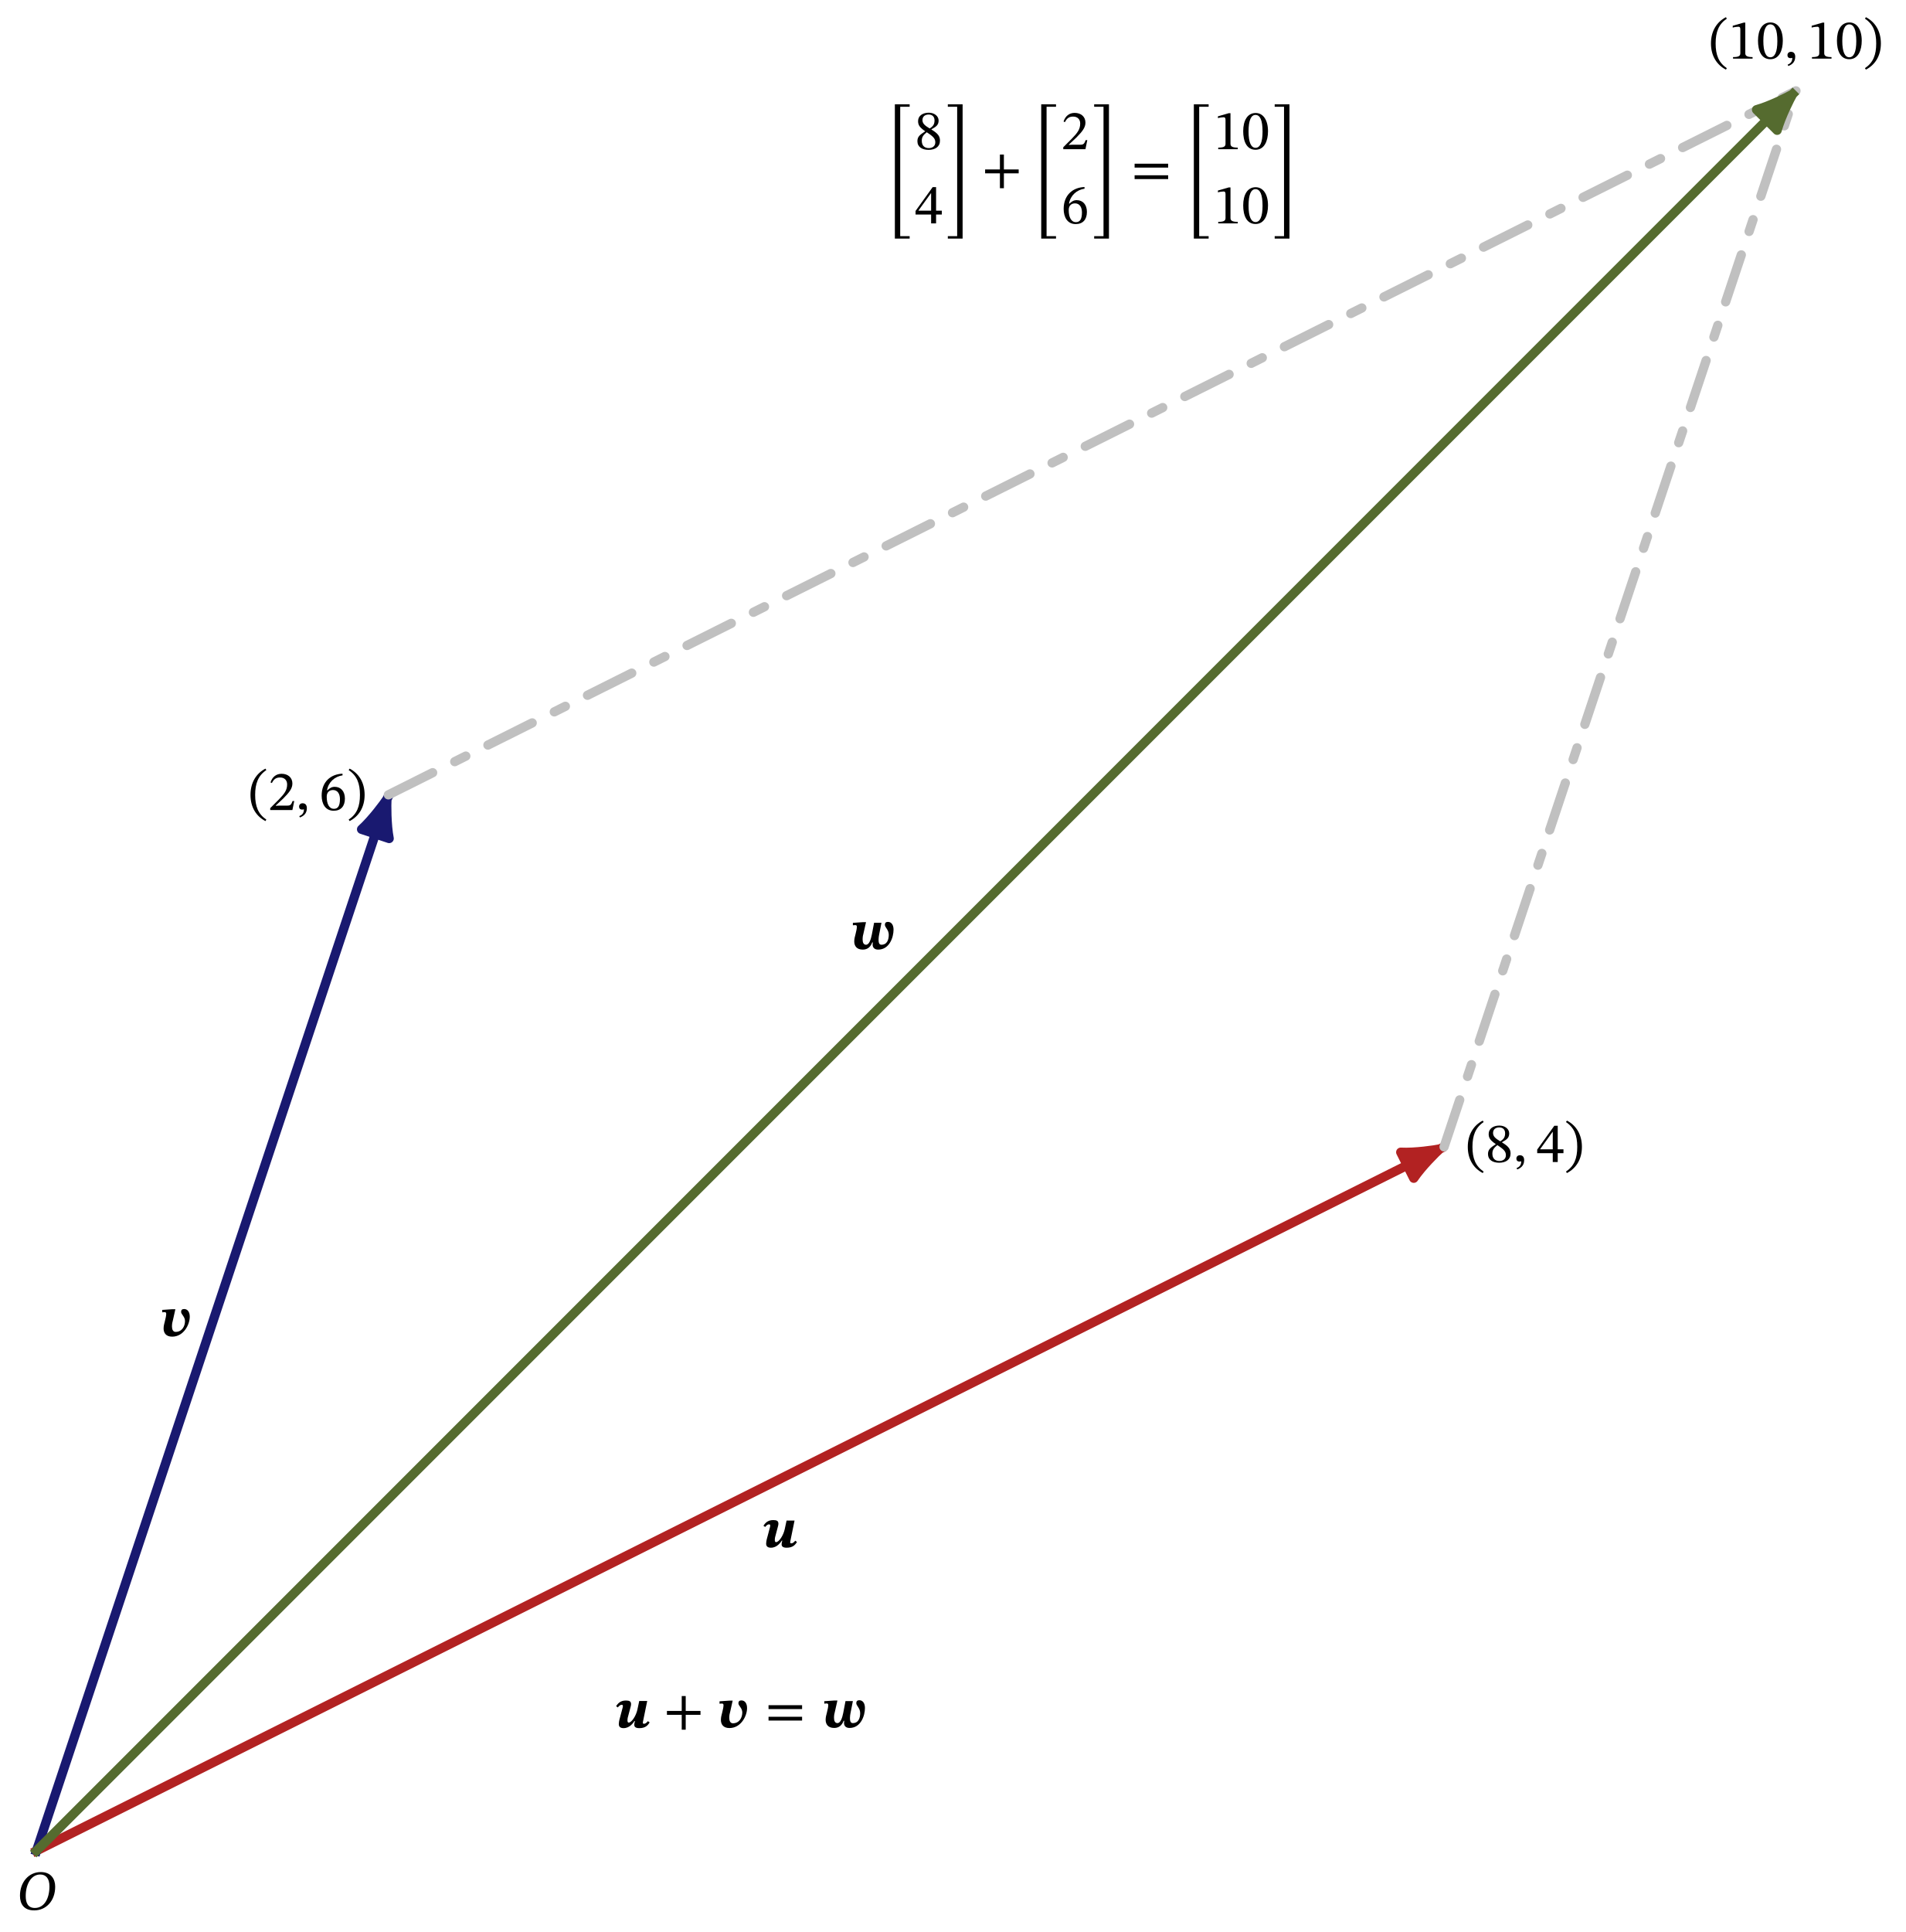
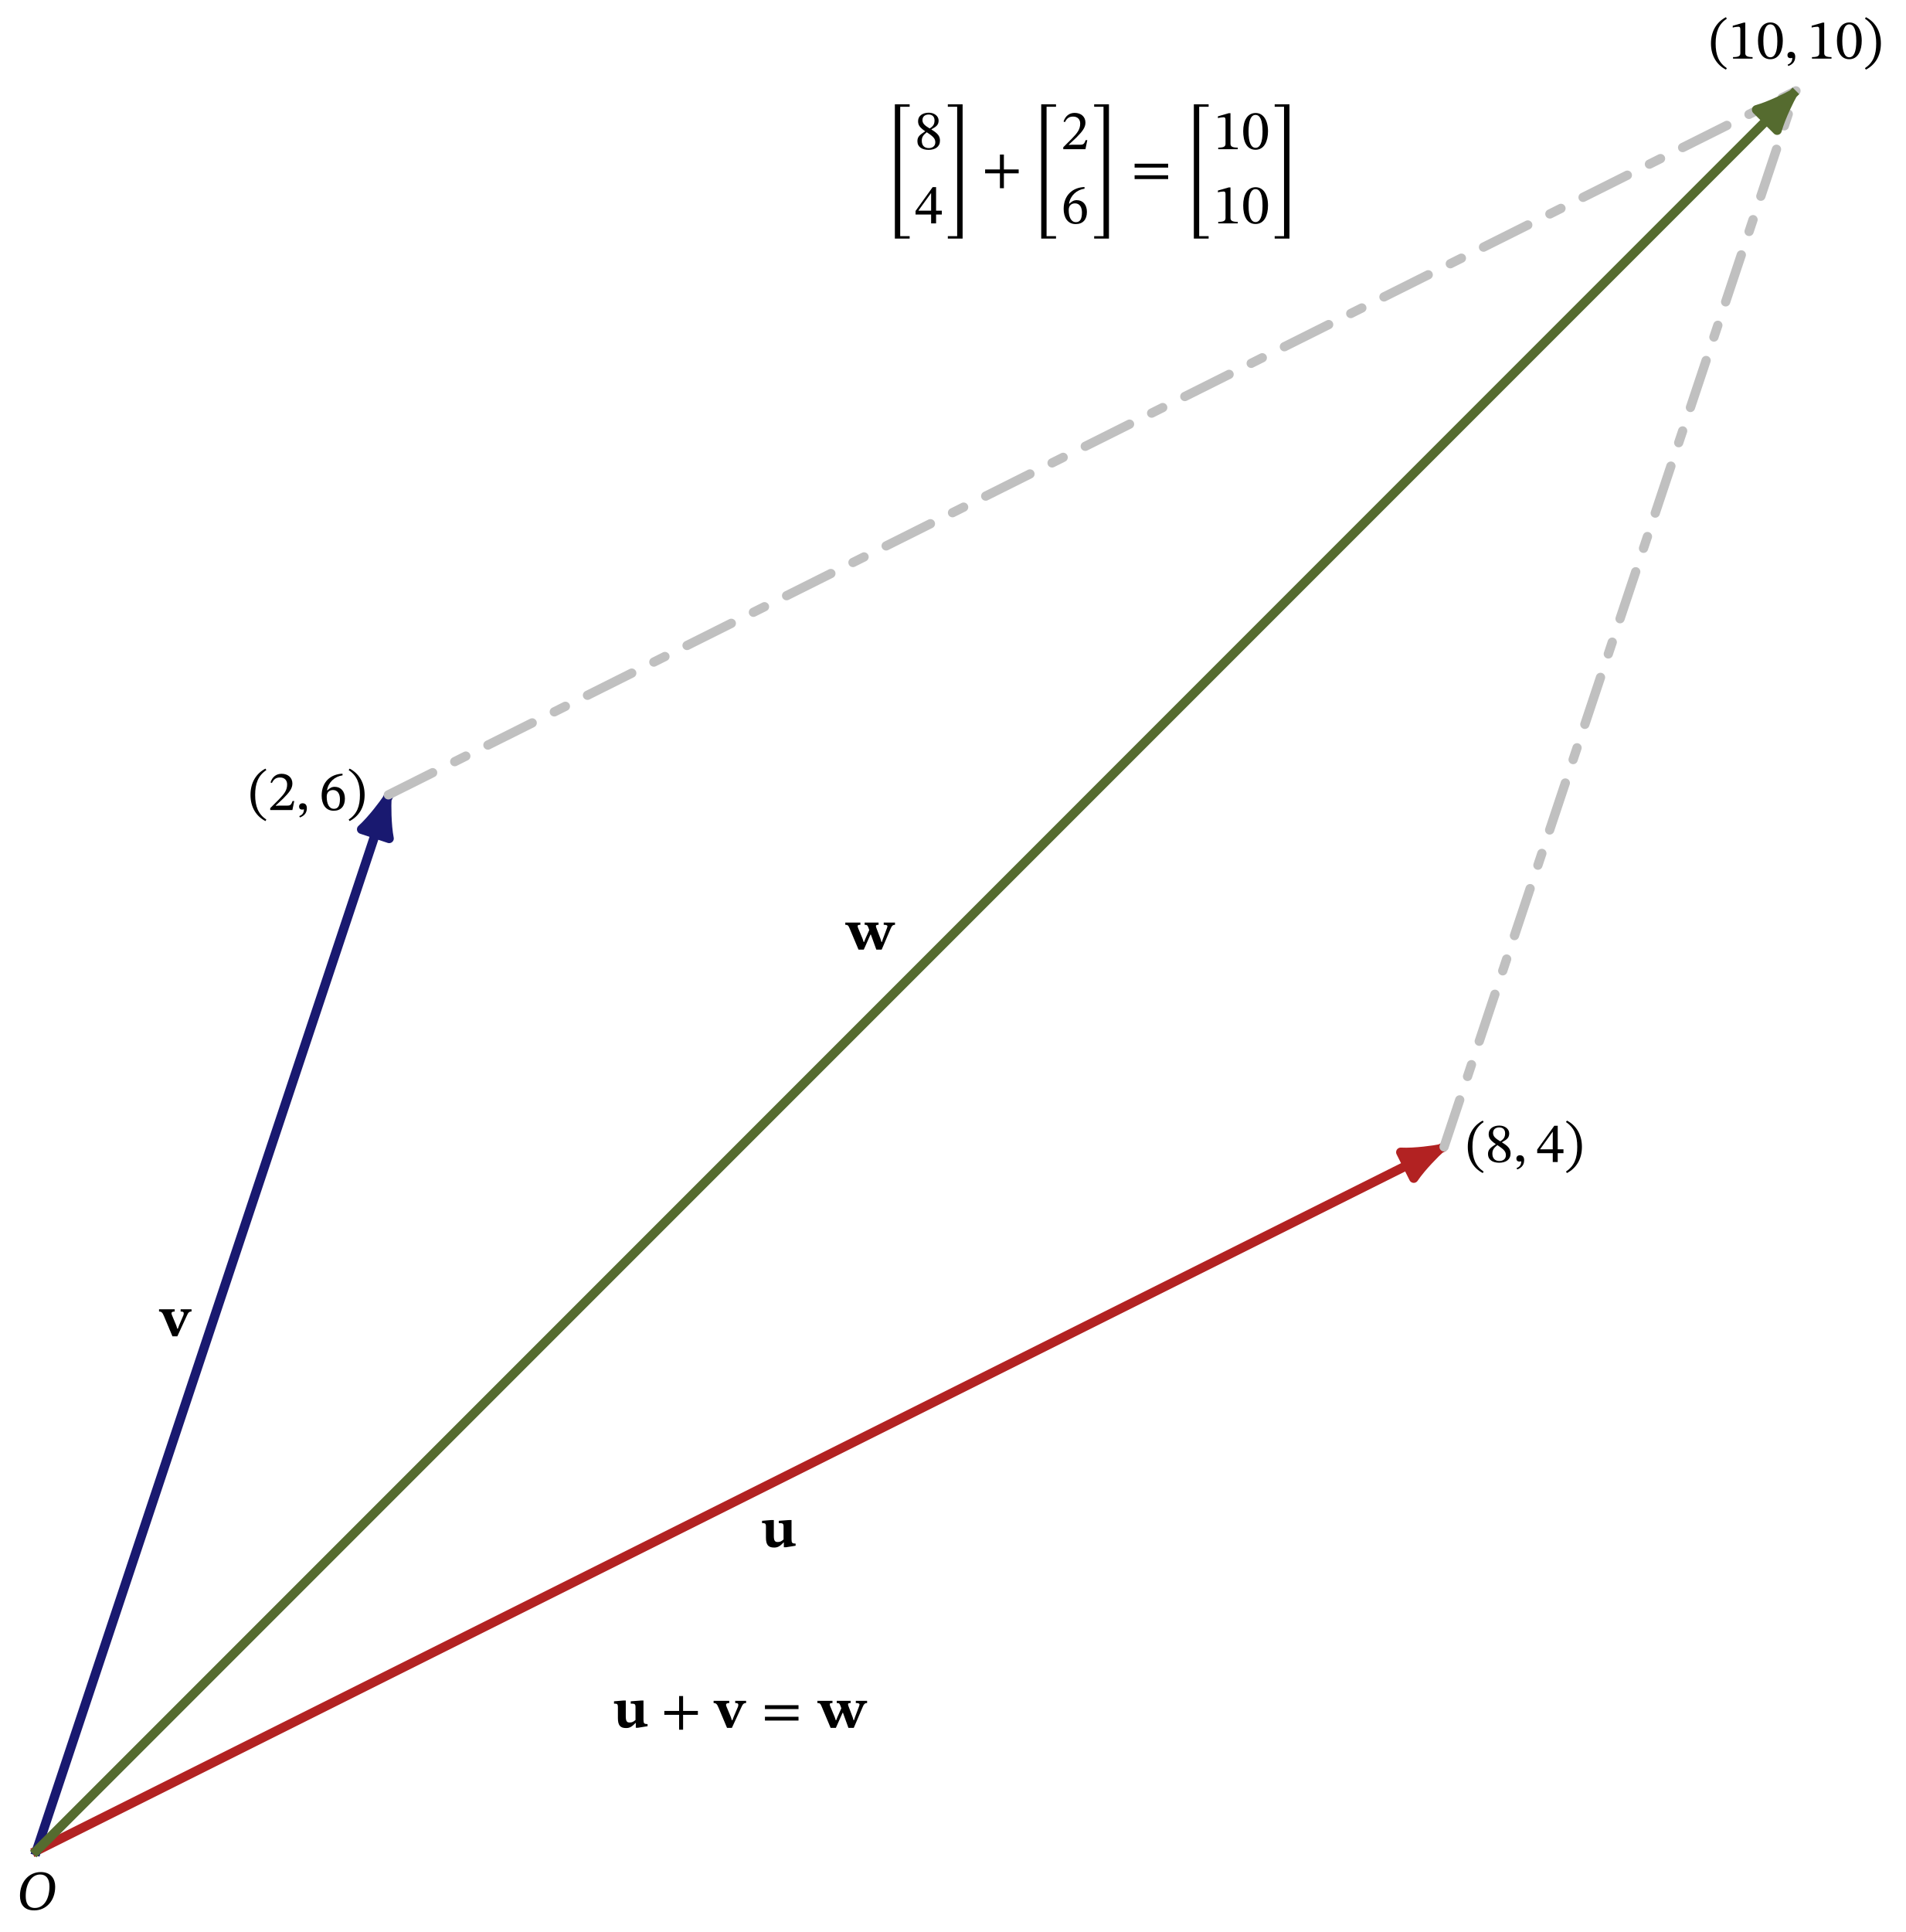
<svg xmlns="http://www.w3.org/2000/svg" xmlns:xlink="http://www.w3.org/1999/xlink" width="306.11" height="310.282" viewBox="0 0 306.11 310.282">
  <defs>
    <g>
      <g id="glyph-0-0">
        <path d="M 6.203 -3.703 C 6.203 -4.938 5.531 -6.047 3.891 -6.047 C 1.938 -6.047 0.547 -4.406 0.547 -2.25 C 0.547 -0.922 1.172 0.109 2.828 0.109 C 4.734 0.109 6.203 -1.406 6.203 -3.703 Z M 5.281 -3.75 C 5.281 -1.734 4.406 -0.281 2.938 -0.281 C 1.812 -0.281 1.469 -1.125 1.469 -2.203 C 1.469 -4.109 2.359 -5.656 3.797 -5.656 C 4.719 -5.656 5.281 -5.016 5.281 -3.75 Z M 5.281 -3.75 " />
      </g>
      <g id="glyph-0-1">
        <path d="M 0.406 -2.438 C 0.406 -0.422 1.359 1.016 2.812 1.766 L 2.953 1.531 C 1.641 0.641 1.156 -0.594 1.156 -2.438 C 1.156 -4.281 1.641 -5.531 2.953 -6.422 L 2.812 -6.656 C 1.359 -5.906 0.406 -4.453 0.406 -2.438 Z M 0.406 -2.438 " />
      </g>
      <g id="glyph-0-2">
        <path d="M 4.047 -1.359 C 4.047 -2.078 3.734 -2.516 2.672 -3.156 L 2.672 -3.188 C 3.516 -3.641 3.828 -3.938 3.828 -4.609 C 3.828 -5.312 3.141 -5.859 2.25 -5.859 C 1.25 -5.859 0.531 -5.344 0.531 -4.516 C 0.531 -3.906 0.734 -3.531 1.656 -2.891 L 1.656 -2.859 C 0.812 -2.297 0.422 -2.016 0.422 -1.281 C 0.422 -0.359 1.172 0.109 2.219 0.109 C 3.297 0.109 4.047 -0.406 4.047 -1.359 Z M 1.922 -2.719 C 3.016 -2.016 3.297 -1.672 3.297 -1.094 C 3.297 -0.484 2.828 -0.172 2.266 -0.172 C 1.578 -0.172 1.125 -0.547 1.125 -1.359 C 1.125 -1.984 1.406 -2.297 1.922 -2.719 Z M 3.172 -4.625 C 3.172 -4.047 2.984 -3.688 2.391 -3.328 C 1.578 -3.812 1.234 -4.141 1.234 -4.672 C 1.234 -5.234 1.625 -5.562 2.234 -5.562 C 2.812 -5.562 3.172 -5.219 3.172 -4.625 Z M 3.172 -4.625 " />
      </g>
      <g id="glyph-0-3">
        <path d="M 0.641 1.188 C 1 1.031 1.75 0.719 1.75 -0.297 C 1.75 -0.797 1.516 -1.094 1.062 -1.094 C 0.703 -1.094 0.5 -0.844 0.5 -0.562 C 0.5 -0.297 0.641 -0.078 1 -0.078 C 1.094 -0.078 1.172 -0.094 1.281 -0.125 C 1.281 0.609 0.859 0.828 0.531 0.969 Z M 0.641 1.188 " />
      </g>
      <g id="glyph-0-4">
        <path d="M 4.344 -1.422 L 4.344 -2.047 L 3.422 -2.047 L 3.422 -5.828 L 2.875 -5.828 L 0.125 -2 L 0.125 -1.422 L 2.625 -1.422 L 2.625 0 L 3.422 0 L 3.422 -1.422 Z M 2.625 -2.047 L 0.609 -2.047 L 0.609 -2.094 L 2.594 -4.844 L 2.625 -4.844 Z M 2.625 -2.047 " />
      </g>
      <g id="glyph-0-5">
        <path d="M 2.828 -2.438 C 2.828 -4.453 1.875 -5.906 0.422 -6.656 L 0.266 -6.422 C 1.594 -5.531 2.078 -4.281 2.078 -2.438 C 2.078 -0.594 1.594 0.641 0.266 1.531 L 0.422 1.766 C 1.875 1.016 2.828 -0.422 2.828 -2.438 Z M 2.828 -2.438 " />
      </g>
      <g id="glyph-0-6">
-         <path d="M 0.594 -3.219 C 0.734 -3.391 0.938 -3.641 1.219 -3.641 C 1.344 -3.641 1.406 -3.578 1.406 -3.469 C 1.406 -3.344 1.375 -3.219 1.375 -3.219 L 0.844 -1.219 C 0.812 -1.094 0.75 -0.781 0.75 -0.547 C 0.75 -0.219 0.891 0.109 1.516 0.109 C 2.484 0.109 3.047 -0.703 3.266 -1.031 L 3.344 -1.031 C 3.281 -0.812 3.234 -0.609 3.234 -0.453 C 3.234 -0.109 3.422 0.109 4.047 0.109 C 5.016 0.109 5.406 -0.328 5.703 -0.812 L 5.422 -1.016 C 5.359 -0.938 5.109 -0.594 4.797 -0.594 C 4.656 -0.594 4.609 -0.672 4.609 -0.734 C 4.609 -0.875 4.672 -1.125 4.672 -1.125 L 5.312 -4.25 L 4.031 -4.25 L 3.734 -2.859 C 3.531 -1.906 2.828 -0.781 2.328 -0.781 C 2.188 -0.781 2.141 -0.953 2.141 -1.156 C 2.141 -1.328 2.172 -1.516 2.188 -1.578 L 2.656 -3.344 C 2.703 -3.5 2.719 -3.641 2.719 -3.75 C 2.719 -4.172 2.484 -4.328 1.891 -4.328 C 0.922 -4.328 0.562 -3.766 0.312 -3.422 Z M 0.594 -3.219 " />
+         <path d="M 2.031 0.094 C 2.641 0.094 2.969 -0.125 3.562 -0.734 L 3.594 -0.734 L 3.594 0.047 L 3.938 0.047 L 5.484 -0.203 L 5.484 -0.547 L 5.438 -0.547 C 4.953 -0.547 4.828 -0.656 4.828 -1.219 L 4.828 -4.328 L 4.469 -4.328 L 2.781 -4.203 L 2.781 -3.828 C 3.375 -3.828 3.547 -3.812 3.547 -3.281 L 3.547 -1.203 C 3.219 -0.922 3 -0.797 2.625 -0.797 C 2.234 -0.797 1.984 -0.906 1.984 -1.766 L 1.984 -4.328 L 1.594 -4.328 L 0.094 -4.203 L 0.094 -3.828 C 0.578 -3.828 0.719 -3.812 0.719 -3.25 L 0.719 -1.5 C 0.719 -0.312 1.125 0.094 2.031 0.094 Z M 2.031 0.094 " />
      </g>
      <g id="glyph-0-7">
        <path d="M 4.203 -1.453 L 3.938 -1.453 C 3.734 -0.906 3.609 -0.719 3.125 -0.719 L 1.875 -0.719 L 1.234 -0.688 L 1.234 -0.734 L 2.438 -1.859 C 3.391 -2.828 3.906 -3.453 3.906 -4.266 C 3.906 -5.219 3.188 -5.828 2.172 -5.828 C 1.297 -5.828 0.672 -5.312 0.391 -4.438 L 0.609 -4.344 C 0.953 -5.031 1.344 -5.234 1.938 -5.234 C 2.625 -5.234 3.062 -4.797 3.062 -4.125 C 3.062 -3.172 2.609 -2.609 1.719 -1.688 L 0.344 -0.312 L 0.344 0 L 3.906 0 Z M 4.203 -1.453 " />
      </g>
      <g id="glyph-0-8">
        <path d="M 3.75 -5.844 C 1.812 -5.766 0.406 -4.5 0.406 -2.328 C 0.406 -1 1 0.109 2.344 0.109 C 3.484 0.109 4.141 -0.609 4.141 -1.844 C 4.141 -3.016 3.484 -3.734 2.5 -3.734 C 2.031 -3.734 1.703 -3.531 1.328 -3.172 L 1.266 -3.188 C 1.5 -4.5 2.5 -5.391 3.766 -5.578 Z M 3.344 -1.766 C 3.344 -0.609 2.984 -0.203 2.375 -0.203 C 1.594 -0.203 1.219 -1.016 1.219 -2.141 C 1.219 -2.922 1.703 -3.219 2.234 -3.219 C 2.984 -3.219 3.344 -2.578 3.344 -1.766 Z M 3.344 -1.766 " />
      </g>
      <g id="glyph-0-9">
-         <path d="M 2.078 -4.312 L 0.484 -4.203 L 0.484 -3.812 C 0.484 -3.812 0.719 -3.844 0.875 -3.844 C 1.078 -3.844 1.125 -3.719 1.125 -3.562 C 1.125 -3.391 1.078 -3.172 1.062 -3.062 L 0.906 -2.375 C 0.812 -2 0.703 -1.656 0.703 -1.219 C 0.703 -0.531 1.062 0.094 2.078 0.094 C 3.938 0.094 4.906 -1.859 4.906 -3.109 C 4.906 -3.875 4.547 -4.344 4 -4.344 C 3.688 -4.344 3.516 -4.203 3.516 -3.891 C 3.516 -3.469 4.141 -3.141 4.141 -2.406 C 4.141 -1.578 3.656 -0.672 2.641 -0.672 C 2.203 -0.672 2.047 -1.078 2.047 -1.547 C 2.047 -1.953 2.109 -2.25 2.203 -2.562 L 2.594 -4.312 Z M 2.078 -4.312 " />
+         <path d="M 2.891 0.062 L 4.422 -3.266 C 4.641 -3.766 4.797 -3.922 5.172 -3.922 L 5.172 -4.281 L 3.422 -4.281 L 3.422 -3.922 C 3.766 -3.922 3.922 -3.859 3.922 -3.656 C 3.922 -3.469 3.875 -3.344 3.875 -3.344 L 3.188 -1.734 L 2.969 -1.156 L 2.891 -1.156 L 2.703 -1.719 L 2.047 -3.297 C 1.984 -3.422 1.953 -3.562 1.953 -3.656 C 1.953 -3.812 2.094 -3.922 2.469 -3.922 L 2.469 -4.281 L -0.047 -4.281 L -0.047 -3.922 C 0.312 -3.922 0.5 -3.797 0.75 -3.172 L 2.109 0.062 Z M 2.891 0.062 " />
      </g>
      <g id="glyph-0-10">
        <path d="M 3.859 0 L 3.859 -0.25 C 3.016 -0.25 2.688 -0.422 2.688 -0.859 L 2.688 -5.781 L 2.422 -5.781 L 0.672 -5.281 L 0.672 -4.984 C 0.953 -5.078 1.406 -5.125 1.594 -5.125 C 1.812 -5.125 1.891 -5 1.891 -4.688 L 1.891 -0.859 C 1.891 -0.406 1.578 -0.25 0.719 -0.25 L 0.719 0 Z M 3.859 0 " />
      </g>
      <g id="glyph-0-11">
        <path d="M 4.234 -2.875 C 4.234 -4.734 3.422 -5.812 2.25 -5.812 C 0.938 -5.812 0.25 -4.609 0.25 -2.891 C 0.25 -1.297 0.781 0.094 2.234 0.094 C 3.656 0.094 4.234 -1.328 4.234 -2.875 Z M 3.359 -2.812 C 3.359 -1.078 2.953 -0.219 2.234 -0.219 C 1.516 -0.219 1.109 -1.094 1.109 -2.844 C 1.109 -4.641 1.516 -5.5 2.219 -5.5 C 2.969 -5.5 3.359 -4.656 3.359 -2.812 Z M 3.359 -2.812 " />
      </g>
      <g id="glyph-0-12">
-         <path d="M 3.891 -4.234 L 3.531 -2.344 C 3.375 -1.562 3.109 -0.703 2.594 -0.703 C 2.188 -0.703 2.047 -1.094 2.047 -1.562 C 2.047 -1.969 2.109 -2.266 2.203 -2.594 L 2.594 -4.328 L 2.078 -4.328 L 0.484 -4.219 L 0.484 -3.828 C 0.484 -3.828 0.719 -3.859 0.875 -3.859 C 1.078 -3.859 1.125 -3.734 1.125 -3.578 C 1.125 -3.406 1.078 -3.188 1.062 -3.078 L 0.906 -2.391 C 0.812 -2.016 0.703 -1.672 0.703 -1.234 C 0.703 -0.547 1.062 0.078 2.078 0.078 C 2.891 0.078 3.344 -0.406 3.594 -1.078 L 3.688 -1.078 C 3.672 -0.984 3.656 -0.844 3.656 -0.719 C 3.656 -0.297 3.906 0.078 4.547 0.078 C 6.344 0.078 7.016 -1.875 7.016 -3.125 C 7.016 -3.906 6.656 -4.375 6.109 -4.375 C 5.797 -4.375 5.625 -4.219 5.625 -3.906 C 5.625 -3.484 6.25 -3.109 6.25 -2.312 C 6.25 -1.547 6 -0.703 5.062 -0.703 C 4.672 -0.703 4.609 -1.109 4.609 -1.531 C 4.609 -1.812 4.656 -2.094 4.688 -2.266 L 5.078 -4.234 Z M 3.891 -4.234 " />
+         <path d="M 5.797 0.062 L 7.266 -3.375 C 7.438 -3.797 7.625 -3.922 7.938 -3.922 L 7.938 -4.281 L 6.125 -4.281 L 6.125 -3.922 C 6.469 -3.922 6.719 -3.875 6.719 -3.703 C 6.719 -3.594 6.688 -3.531 6.656 -3.422 L 6 -1.672 L 5.828 -1.156 L 5.766 -1.156 L 5.609 -1.672 L 4.969 -3.359 C 4.906 -3.516 4.875 -3.609 4.875 -3.734 C 4.875 -3.859 4.969 -3.922 5.297 -3.922 L 5.297 -4.281 L 3.062 -4.281 L 3.062 -3.922 C 3.469 -3.922 3.516 -3.859 3.703 -3.359 L 3.797 -3.078 L 3.172 -1.672 L 2.969 -1.156 L 2.906 -1.156 L 2.734 -1.672 L 2.031 -3.359 C 1.969 -3.516 1.938 -3.594 1.938 -3.734 C 1.938 -3.859 2.031 -3.922 2.375 -3.922 L 2.375 -4.281 L -0.047 -4.281 L -0.047 -3.922 C 0.344 -3.922 0.438 -3.844 0.641 -3.359 L 2.078 0.062 L 2.922 0.062 L 4 -2.359 L 4.062 -2.359 L 4.938 0.062 Z M 5.797 0.062 " />
      </g>
      <g id="glyph-0-13">
        <path d="M 3.422 8.344 L 3.422 7.953 L 1.906 7.953 L 1.906 -12.828 L 3.422 -12.828 L 3.422 -13.219 L 1.047 -13.219 L 1.047 8.344 Z M 3.422 8.344 " />
      </g>
      <g id="glyph-0-14">
        <path d="M 3.203 8.344 L 3.203 -13.219 L 0.828 -13.219 L 0.828 -12.828 L 2.328 -12.828 L 2.328 7.953 L 0.828 7.953 L 0.828 8.344 Z M 3.203 8.344 " />
      </g>
      <g id="glyph-0-15">
        <path d="M 5.953 -2.031 L 5.953 -2.656 L 3.578 -2.656 L 3.578 -5.047 L 2.938 -5.047 L 2.938 -2.656 L 0.562 -2.656 L 0.562 -2.031 L 2.938 -2.031 L 2.938 0.359 L 3.578 0.359 L 3.578 -2.031 Z M 5.953 -2.031 " />
      </g>
      <g id="glyph-0-16">
        <path d="M 5.953 -2.953 L 5.953 -3.578 L 0.562 -3.578 L 0.562 -2.953 Z M 5.953 -1.109 L 5.953 -1.719 L 0.562 -1.719 L 0.562 -1.109 Z M 5.953 -1.109 " />
      </g>
    </g>
    <clipPath id="clip-0">
      <path clip-rule="nonzero" d="M 0 166 L 248 166 L 248 309.473 L 0 309.473 Z M 0 166 " />
    </clipPath>
    <clipPath id="clip-1">
      <path clip-rule="nonzero" d="M 0 112 L 82 112 L 82 309.473 L 0 309.473 Z M 0 112 " />
    </clipPath>
    <clipPath id="clip-2">
      <path clip-rule="nonzero" d="M 41 0.094 L 305.223 0.094 L 305.223 149 L 41 149 Z M 41 0.094 " />
    </clipPath>
    <clipPath id="clip-3">
      <path clip-rule="nonzero" d="M 210 0.094 L 305.223 0.094 L 305.223 206 L 210 206 Z M 210 0.094 " />
    </clipPath>
    <clipPath id="clip-4">
      <path clip-rule="nonzero" d="M 0 0.094 L 305 0.094 L 305 309.473 L 0 309.473 Z M 0 0.094 " />
    </clipPath>
  </defs>
  <g fill="rgb(0%, 0%, 0%)" fill-opacity="1">
    <use xlink:href="#glyph-0-0" x="2.662" y="306.703" />
  </g>
  <g clip-path="url(#clip-0)">
    <path fill="none" stroke-width="1.494" stroke-linecap="square" stroke-linejoin="miter" stroke="rgb(69.8%, 13.199%, 13.199%)" stroke-opacity="1" stroke-miterlimit="10" d="M 0.001 -0.001 L 220.841 110.42 " transform="matrix(0.997101, 0, 0, -0.997101, 5.861957, 297.2409)" />
  </g>
  <path fill-rule="nonzero" fill="rgb(69.8%, 13.199%, 13.199%)" fill-opacity="1" stroke-width="1.494" stroke-linecap="square" stroke-linejoin="round" stroke="rgb(69.8%, 13.199%, 13.199%)" stroke-opacity="1" stroke-miterlimit="10" d="M 5.886 -0 C 5.162 0.182 1.987 1.218 0 2.343 L 0.002 -2.341 C 1.987 -1.218 5.164 -0.182 5.886 -0 Z M 5.886 -0 " transform="matrix(0.891767, -0.445874, -0.445874, -0.891767, 226.064, 187.1398)" />
  <g fill="rgb(0%, 0%, 0%)" fill-opacity="1">
    <use xlink:href="#glyph-0-1" x="235.384" y="186.627" />
    <use xlink:href="#glyph-0-2" x="238.615" y="186.627" />
    <use xlink:href="#glyph-0-3" x="243.096" y="186.627" />
  </g>
  <g fill="rgb(0%, 0%, 0%)" fill-opacity="1">
    <use xlink:href="#glyph-0-4" x="246.816" y="186.627" />
    <use xlink:href="#glyph-0-5" x="251.297" y="186.627" />
  </g>
  <g fill="rgb(0%, 0%, 0%)" fill-opacity="1">
-     <use xlink:href="#glyph-0-6" x="122.326" y="248.455" />
+     <use xlink:href="#glyph-0-6" x="122.326" y="248.446" />
  </g>
  <g clip-path="url(#clip-1)">
    <path fill="none" stroke-width="1.494" stroke-linecap="square" stroke-linejoin="miter" stroke="rgb(9.799%, 9.799%, 43.999%)" stroke-opacity="1" stroke-miterlimit="10" d="M 0.001 -0.001 L 54.597 163.79 " transform="matrix(0.997101, 0, 0, -0.997101, 5.861957, 297.2409)" />
  </g>
  <path fill-rule="nonzero" fill="rgb(9.799%, 9.799%, 43.999%)" fill-opacity="1" stroke-width="1.494" stroke-linecap="square" stroke-linejoin="round" stroke="rgb(9.799%, 9.799%, 43.999%)" stroke-opacity="1" stroke-miterlimit="10" d="M 5.886 -0 C 5.164 0.184 1.986 1.219 0.001 2.341 L 0.001 -2.342 C 1.985 -1.218 5.163 -0.184 5.886 -0 Z M 5.886 -0 " transform="matrix(0.315293, -0.94589, -0.94589, -0.315293, 60.29992, 133.9271)" />
  <g fill="rgb(0%, 0%, 0%)" fill-opacity="1">
    <use xlink:href="#glyph-0-1" x="39.833" y="130.099" />
    <use xlink:href="#glyph-0-7" x="43.065" y="130.099" />
    <use xlink:href="#glyph-0-3" x="47.545" y="130.099" />
  </g>
  <g fill="rgb(0%, 0%, 0%)" fill-opacity="1">
    <use xlink:href="#glyph-0-8" x="51.266" y="130.099" />
    <use xlink:href="#glyph-0-5" x="55.746" y="130.099" />
  </g>
  <g fill="rgb(0%, 0%, 0%)" fill-opacity="1">
-     <use xlink:href="#glyph-0-9" x="25.578" y="214.575" />
+     <use xlink:href="#glyph-0-9" x="25.596" y="214.556" />
  </g>
  <g clip-path="url(#clip-2)">
    <path fill="none" stroke-width="1.494" stroke-linecap="round" stroke-linejoin="miter" stroke="rgb(75.2%, 75.2%, 75.2%)" stroke-opacity="1" stroke-dasharray="7.97 3.985 1.993 3.985" stroke-miterlimit="10" d="M 56.693 170.082 L 283.468 283.469 " transform="matrix(0.997101, 0, 0, -0.997101, 5.861957, 297.2409)" />
  </g>
  <g clip-path="url(#clip-3)">
    <path fill="none" stroke-width="1.494" stroke-linecap="round" stroke-linejoin="miter" stroke="rgb(75.2%, 75.2%, 75.2%)" stroke-opacity="1" stroke-dasharray="7.97 3.985 1.993 3.985" stroke-miterlimit="10" d="M 226.776 113.386 L 283.468 283.469 " transform="matrix(0.997101, 0, 0, -0.997101, 5.861957, 297.2409)" />
  </g>
  <g clip-path="url(#clip-4)">
    <path fill="none" stroke-width="1.494" stroke-linecap="square" stroke-linejoin="miter" stroke="rgb(33.199%, 42%, 18.5%)" stroke-opacity="1" stroke-miterlimit="10" d="M 0.001 -0.001 L 278.778 278.78 " transform="matrix(0.997101, 0, 0, -0.997101, 5.861957, 297.2409)" />
  </g>
  <path fill-rule="nonzero" fill="rgb(33.199%, 42%, 18.5%)" fill-opacity="1" stroke-width="1.494" stroke-linecap="square" stroke-linejoin="round" stroke="rgb(33.199%, 42%, 18.5%)" stroke-opacity="1" stroke-miterlimit="10" d="M 5.885 0.001 C 5.162 0.181 1.988 1.217 -0.001 2.342 L 0.001 -2.343 C 1.985 -1.218 5.165 -0.182 5.885 0.001 Z M 5.885 0.001 " transform="matrix(0.70505, -0.70505, -0.70505, -0.70505, 283.8317, 19.27114)" />
  <g fill="rgb(0%, 0%, 0%)" fill-opacity="1">
    <use xlink:href="#glyph-0-1" x="274.449" y="9.417" />
    <use xlink:href="#glyph-0-10" x="277.681" y="9.417" />
    <use xlink:href="#glyph-0-11" x="282.161" y="9.417" />
    <use xlink:href="#glyph-0-3" x="286.642" y="9.417" />
  </g>
  <g fill="rgb(0%, 0%, 0%)" fill-opacity="1">
    <use xlink:href="#glyph-0-10" x="290.362" y="9.417" />
    <use xlink:href="#glyph-0-11" x="294.843" y="9.417" />
    <use xlink:href="#glyph-0-5" x="299.323" y="9.417" />
  </g>
  <g fill="rgb(0%, 0%, 0%)" fill-opacity="1">
-     <use xlink:href="#glyph-0-12" x="136.526" y="152.43" />
+     <use xlink:href="#glyph-0-12" x="135.838" y="152.449" />
  </g>
  <g fill="rgb(0%, 0%, 0%)" fill-opacity="1">
    <use xlink:href="#glyph-0-13" x="142.707" y="29.974" />
  </g>
  <g fill="rgb(0%, 0%, 0%)" fill-opacity="1">
    <use xlink:href="#glyph-0-2" x="146.953" y="23.958" />
  </g>
  <g fill="rgb(0%, 0%, 0%)" fill-opacity="1">
    <use xlink:href="#glyph-0-4" x="146.953" y="35.879" />
  </g>
  <g fill="rgb(0%, 0%, 0%)" fill-opacity="1">
    <use xlink:href="#glyph-0-14" x="151.434" y="29.974" />
  </g>
  <g fill="rgb(0%, 0%, 0%)" fill-opacity="1">
    <use xlink:href="#glyph-0-15" x="157.691" y="29.869" />
  </g>
  <g fill="rgb(0%, 0%, 0%)" fill-opacity="1">
    <use xlink:href="#glyph-0-13" x="166.219" y="29.974" />
  </g>
  <g fill="rgb(0%, 0%, 0%)" fill-opacity="1">
    <use xlink:href="#glyph-0-7" x="170.464" y="23.958" />
  </g>
  <g fill="rgb(0%, 0%, 0%)" fill-opacity="1">
    <use xlink:href="#glyph-0-8" x="170.464" y="35.879" />
  </g>
  <g fill="rgb(0%, 0%, 0%)" fill-opacity="1">
    <use xlink:href="#glyph-0-14" x="174.944" y="29.974" />
  </g>
  <g fill="rgb(0%, 0%, 0%)" fill-opacity="1">
    <use xlink:href="#glyph-0-16" x="181.705" y="29.869" />
  </g>
  <g fill="rgb(0%, 0%, 0%)" fill-opacity="1">
    <use xlink:href="#glyph-0-13" x="190.736" y="29.974" />
  </g>
  <g fill="rgb(0%, 0%, 0%)" fill-opacity="1">
    <use xlink:href="#glyph-0-10" x="194.981" y="23.958" />
    <use xlink:href="#glyph-0-11" x="199.462" y="23.958" />
  </g>
  <g fill="rgb(0%, 0%, 0%)" fill-opacity="1">
    <use xlink:href="#glyph-0-10" x="194.981" y="35.879" />
    <use xlink:href="#glyph-0-11" x="199.462" y="35.879" />
  </g>
  <g fill="rgb(0%, 0%, 0%)" fill-opacity="1">
    <use xlink:href="#glyph-0-14" x="203.942" y="29.974" />
  </g>
  <g fill="rgb(0%, 0%, 0%)" fill-opacity="1">
-     <use xlink:href="#glyph-0-6" x="98.657" y="277.434" />
+     <use xlink:href="#glyph-0-6" x="98.543" y="277.434" />
  </g>
  <g fill="rgb(0%, 0%, 0%)" fill-opacity="1">
-     <use xlink:href="#glyph-0-15" x="106.577" y="277.434" />
+     <use xlink:href="#glyph-0-15" x="106.156" y="277.434" />
  </g>
  <g fill="rgb(0%, 0%, 0%)" fill-opacity="1">
-     <use xlink:href="#glyph-0-9" x="115.104" y="277.434" />
+     <use xlink:href="#glyph-0-9" x="114.683" y="277.434" />
  </g>
  <g fill="rgb(0%, 0%, 0%)" fill-opacity="1">
-     <use xlink:href="#glyph-0-16" x="122.898" y="277.434" />
+     <use xlink:href="#glyph-0-16" x="122.322" y="277.434" />
  </g>
  <g fill="rgb(0%, 0%, 0%)" fill-opacity="1">
-     <use xlink:href="#glyph-0-12" x="131.931" y="277.434" />
+     <use xlink:href="#glyph-0-12" x="131.356" y="277.434" />
  </g>
</svg>
